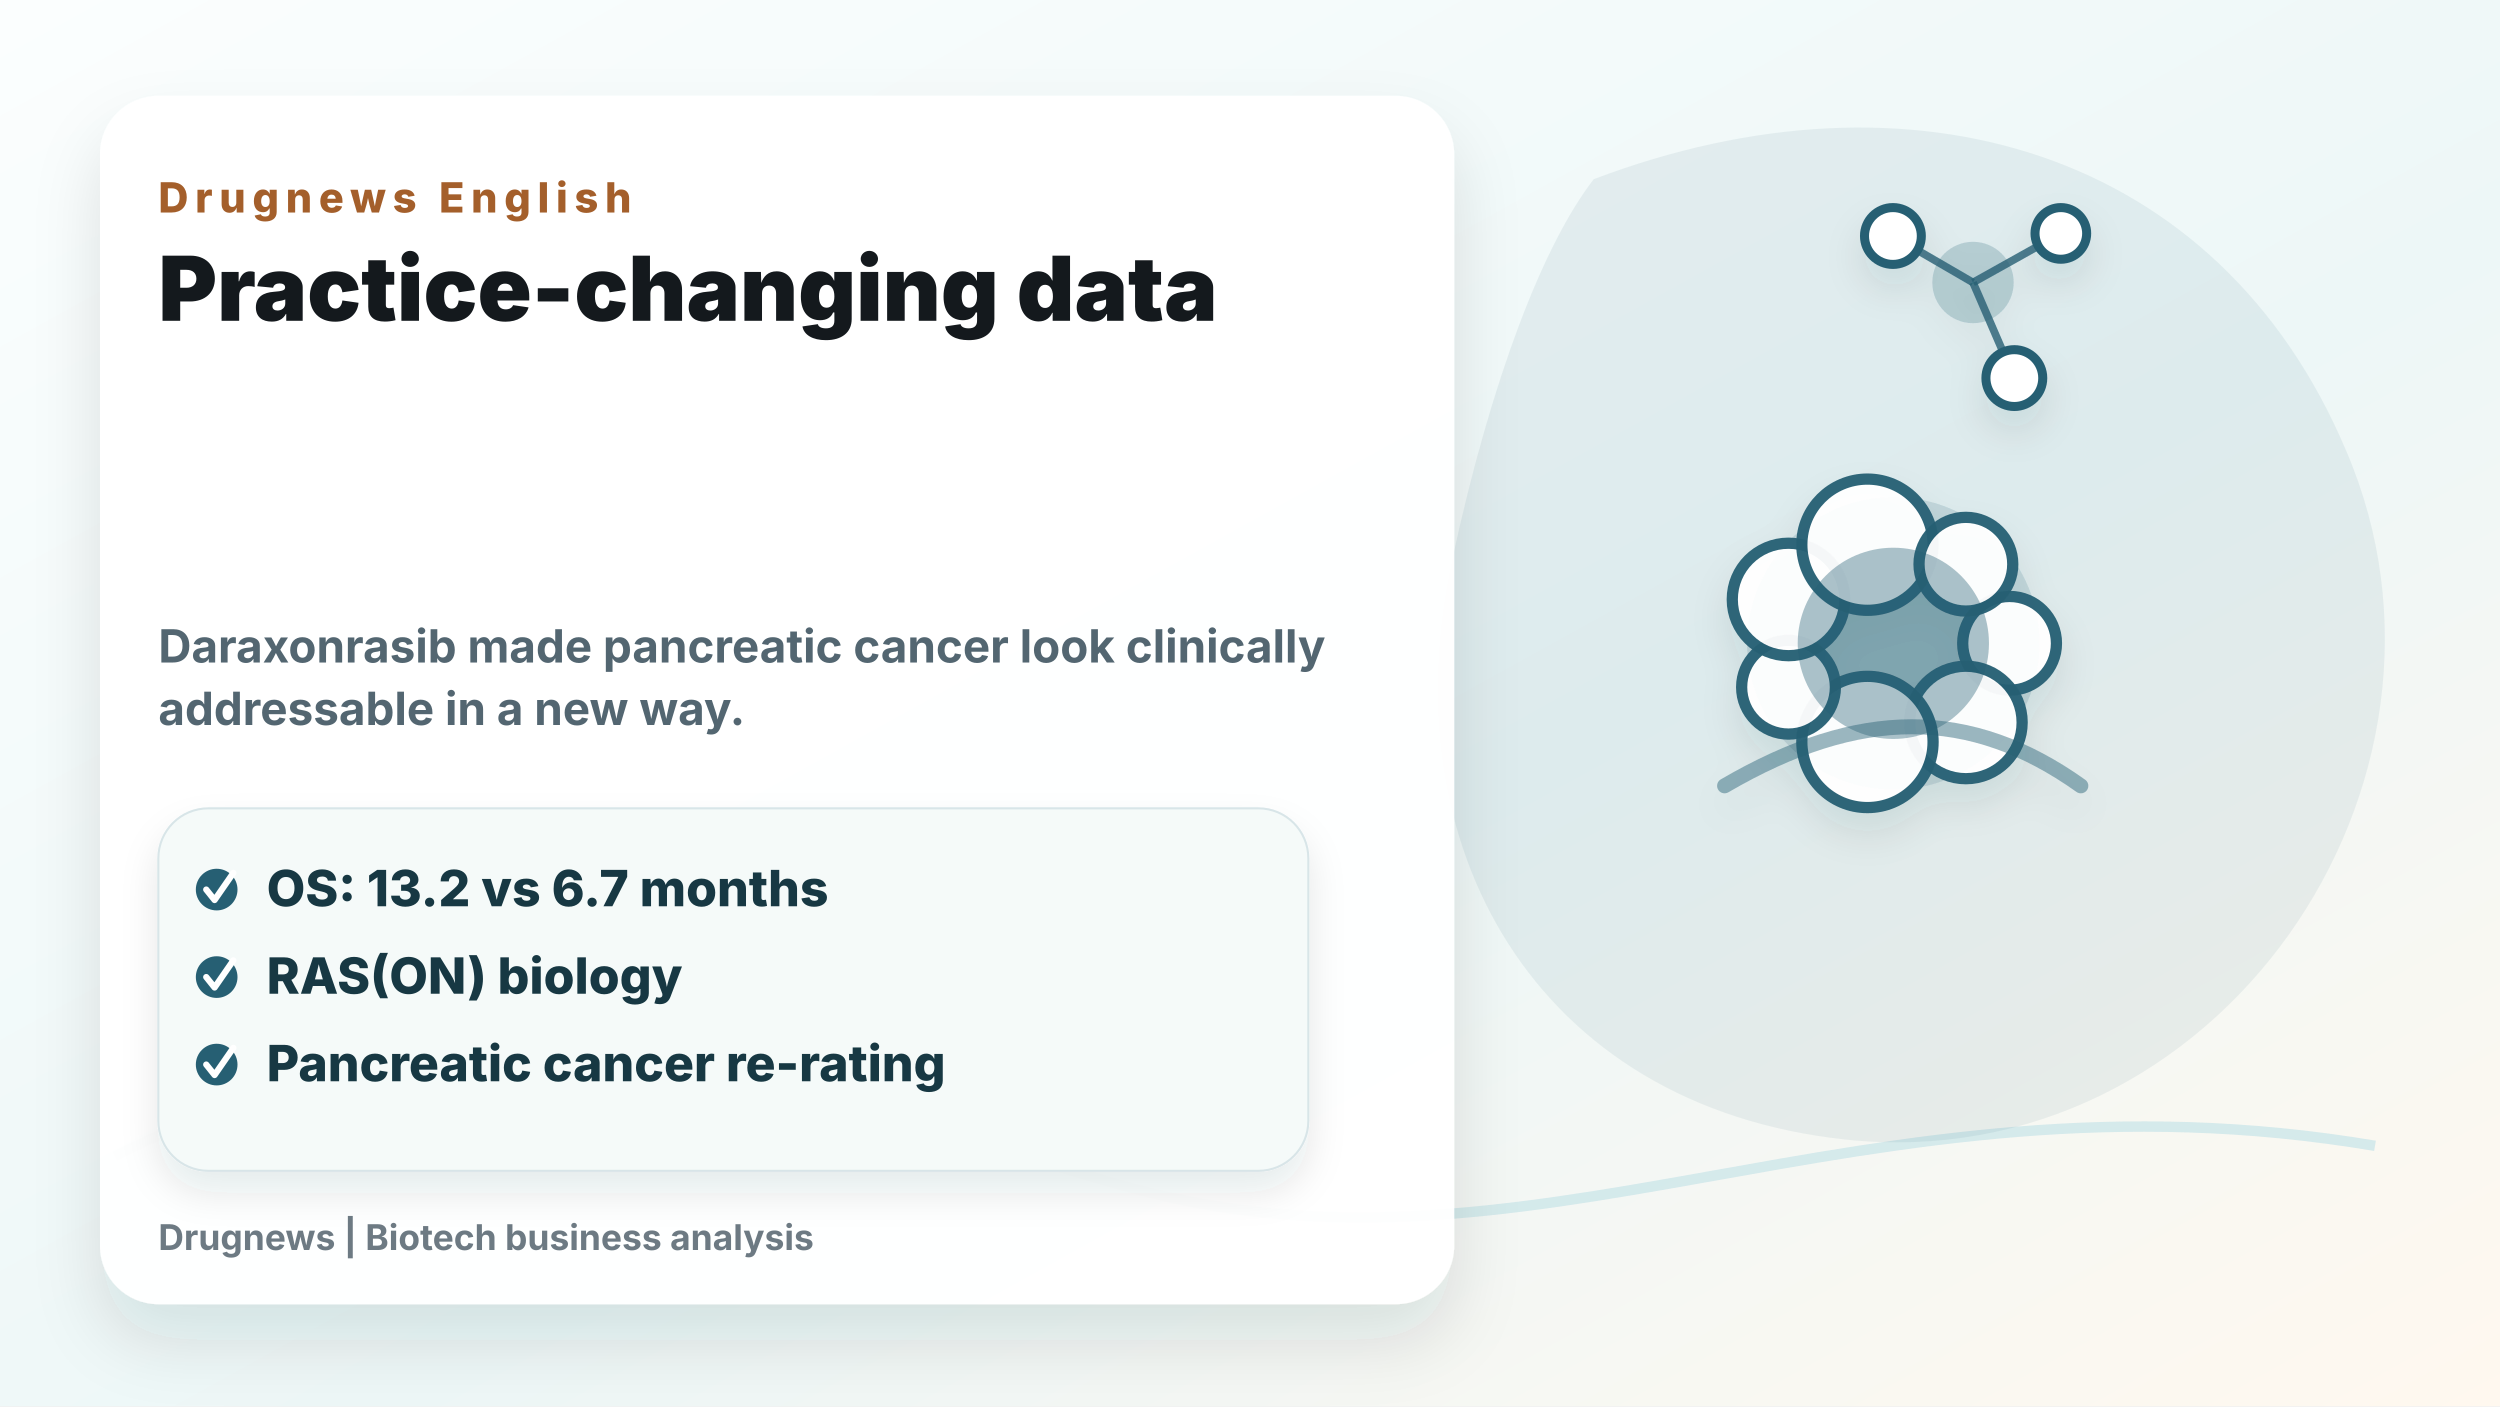
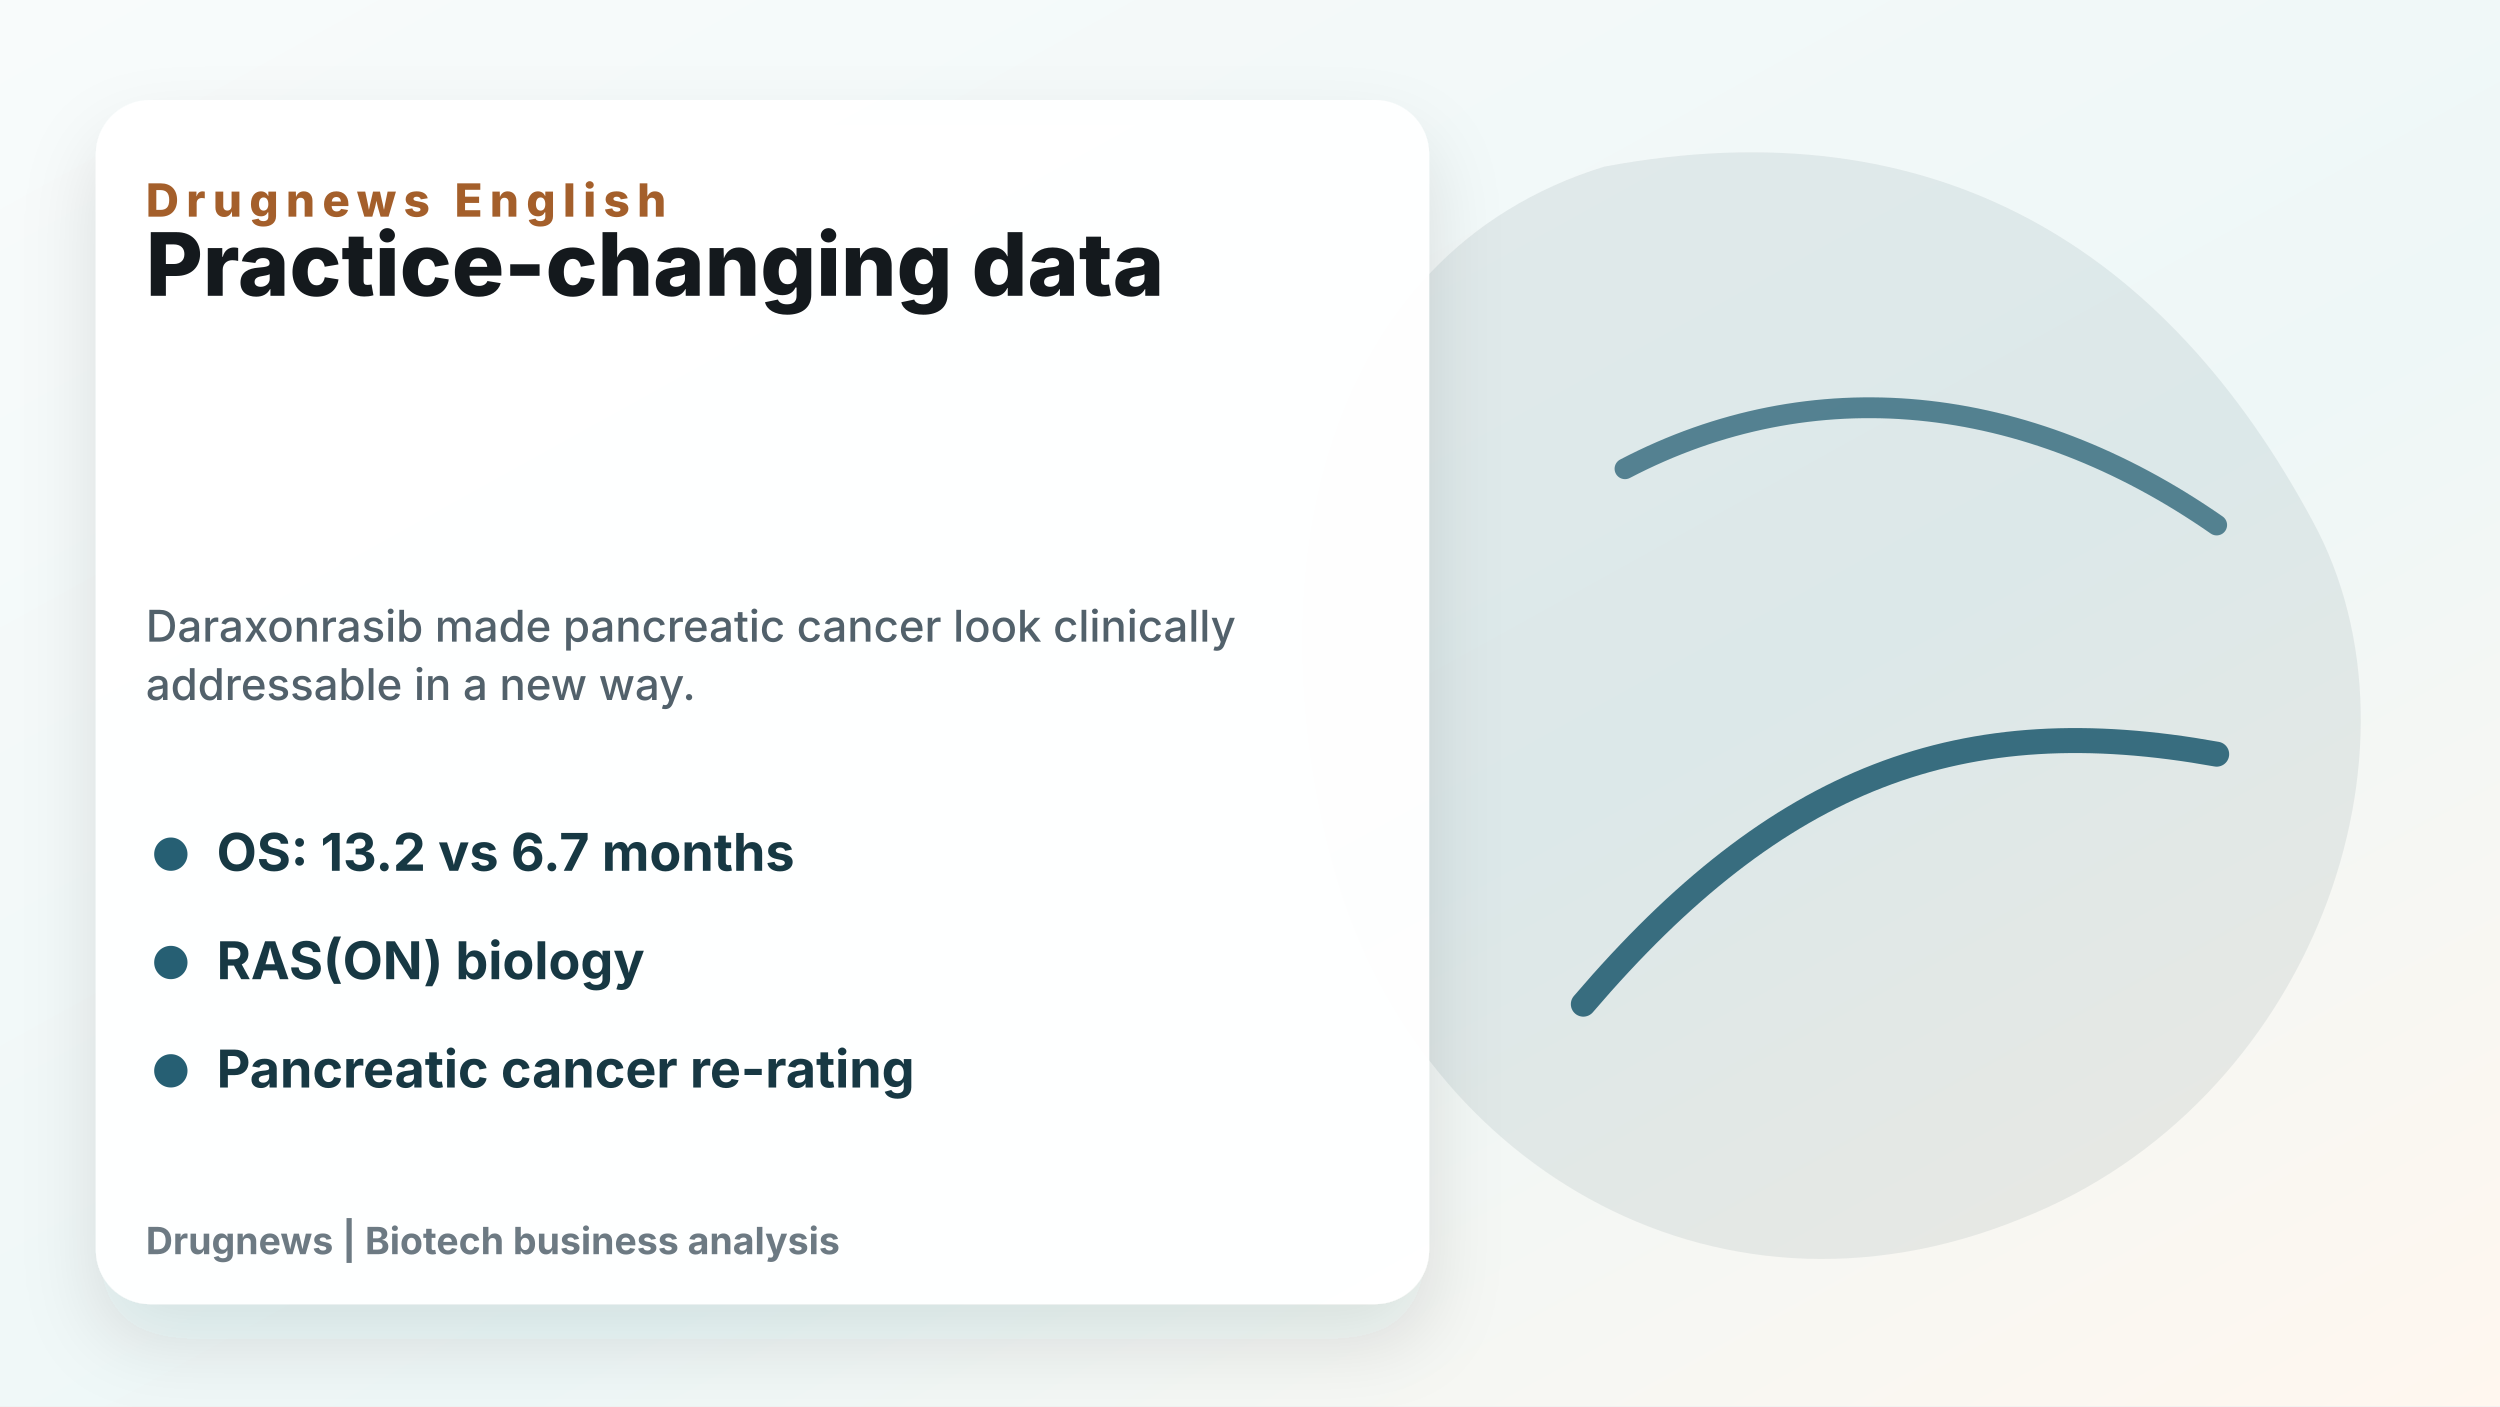
<svg xmlns="http://www.w3.org/2000/svg" width="1200" height="675" viewBox="0 0 1200 675" role="img" aria-label="Practice-changing data">
  <defs>
    <linearGradient id="bg" x1="0" y1="0" x2="1" y2="1">
-       <stop offset="0%" stop-color="#fbfefe" />
-       <stop offset="58%" stop-color="#edf7f7" />
-       <stop offset="100%" stop-color="#fff8ef" />
+       <stop offset="0%" stop-color="#f8fbfb" />
+       <stop offset="60%" stop-color="#eef7f7" />
+       <stop offset="100%" stop-color="#fff7ef" />
    </linearGradient>
    <filter id="shadow" x="-20%" y="-20%" width="140%" height="140%">
-       <feDropShadow dx="0" dy="18" stdDeviation="16" flood-color="#12313c" flood-opacity="0.12" />
-     </filter>
-     <filter id="soft" x="-20%" y="-20%" width="140%" height="140%">
-       <feDropShadow dx="0" dy="10" stdDeviation="9" flood-color="#12313c" flood-opacity="0.10" />
+       <feDropShadow dx="0" dy="18" stdDeviation="18" flood-color="#12313c" flood-opacity="0.12" />
    </filter>
  </defs>
  <style>
-     .label{font:800 20px Inter,Arial,sans-serif;letter-spacing:.16em;text-transform:uppercase;fill:#a45f2b}
-     .title{font:850 43px Inter,Arial,sans-serif;fill:#14191d}
-     .subtitle{font:650 22px Inter,Arial,sans-serif;fill:#536671}
-     .point{font:800 24px Inter,Arial,sans-serif;fill:#173843}
-     .small{font:750 17px Inter,Arial,sans-serif;fill:#6d7a83}
+     .label{font:800 22px Inter,Arial,sans-serif;letter-spacing:.16em;text-transform:uppercase;fill:#a45f2b}
+     .title{font:800 42px Inter,Arial,sans-serif;fill:#14191d}
+     .subtitle{font:500 21px Inter,Arial,sans-serif;fill:#52616b}
+     .point{font:750 25px Inter,Arial,sans-serif;fill:#173843}
+     .small{font:700 18px Inter,Arial,sans-serif;fill:#6d7a83}
  </style>
  <rect width="1200" height="675" fill="url(#bg)" />
-   <path d="M55 555 C237 464 382 524 535 568 C734 626 891 508 1140 550" fill="none" stroke="#cfe7ea" stroke-width="5" opacity=".85" />
-   <path d="M765 86 C918 28 1065 72 1126 216 C1195 376 1064 566 886 547 C736 531 667 405 697 269 C716 181 741 117 765 86Z" fill="#265f73" opacity=".08" />
+   <path d="M770 80 C930 50 1040 120 1110 250 C1170 360 1110 530 970 585 C820 646 678 555 640 416 C602 276 634 122 770 80Z" fill="#12313c" opacity="0.08" />
+   <path d="M760 482 C854 372 942 340 1064 362" fill="none" stroke="#265f73" stroke-width="12" stroke-linecap="round" opacity=".9" />
+   <path d="M780 225 C870 178 972 188 1064 252" fill="none" stroke="#265f73" stroke-width="10" stroke-linecap="round" opacity=".75" />
  <g filter="url(#shadow)">
-     <rect x="48" y="46" width="650" height="580" rx="28" fill="#fff" opacity=".96" />
+     <rect x="46" y="48" width="640" height="578" rx="26" fill="#fff" opacity=".95" />
  </g>
-   <text x="76" y="102" class="label">Drugnews English</text>
-   <text x="76" y="154" class="title" text-anchor="start">Practice-changing data</text>
-   <text x="76" y="318" class="subtitle" text-anchor="start">Daraxonrasib made pancreatic cancer look clinically</text>
-   <text x="76" y="348" class="subtitle" text-anchor="start">addressable in a new way.</text>
-   <g filter="url(#soft)">
-     <rect x="76" y="388" width="552" height="174" rx="24" fill="#f5faf9" stroke="#d8e5e8" />
+   <text x="70" y="104" class="label">Drugnews English</text>
+   <text x="70" y="142" class="title">Practice-changing data</text>
+   <text x="70" y="308" class="subtitle">Daraxonrasib made pancreatic cancer look clinically</text>
+   <text x="70" y="336" class="subtitle">addressable in a new way.</text>
+   <g>
+     <circle cx="82" cy="410" r="8" fill="#265f73" />
+     <text x="104" y="418" class="point">OS: 13.2 vs 6.7 months</text>
  </g>
  <g>
-     <circle cx="104" cy="427" r="10" fill="#265f73" />
-     <path d="M99 427 l4 5 l9 -13" fill="none" stroke="#fff" stroke-width="3" stroke-linecap="round" stroke-linejoin="round" />
-     <text x="128" y="435" class="point">OS: 13.2 vs 6.7 months</text>
+     <circle cx="82" cy="462" r="8" fill="#265f73" />
+     <text x="104" y="470" class="point">RAS(ON) biology</text>
  </g>
  <g>
-     <circle cx="104" cy="469" r="10" fill="#265f73" />
-     <path d="M99 469 l4 5 l9 -13" fill="none" stroke="#fff" stroke-width="3" stroke-linecap="round" stroke-linejoin="round" />
-     <text x="128" y="477" class="point">RAS(ON) biology</text>
+     <circle cx="82" cy="514" r="8" fill="#265f73" />
+     <text x="104" y="522" class="point">Pancreatic cancer re-rating</text>
  </g>
-   <g>
-     <circle cx="104" cy="511" r="10" fill="#265f73" />
-     <path d="M99 511 l4 5 l9 -13" fill="none" stroke="#fff" stroke-width="3" stroke-linecap="round" stroke-linejoin="round" />
-     <text x="128" y="519" class="point">Pancreatic cancer re-rating</text>
-   </g>
-   <text x="76" y="600" class="small">Drugnews | Biotech business analysis</text>
-   <g filter="url(#soft)">
-     <g transform="translate(790 190) scale(0.9)">
-       <circle cx="132" cy="132" r="78" fill="#265f73" opacity=".16" />
-       <circle cx="194.0" cy="132.0" r="25" fill="#fff" stroke="#265f73" stroke-width="6" opacity=".95" />
-       <circle cx="170.7" cy="174.2" r="30" fill="#fff" stroke="#265f73" stroke-width="6" opacity=".95" />
-       <circle cx="118.2" cy="184.6" r="35" fill="#fff" stroke="#265f73" stroke-width="6" opacity=".95" />
-       <circle cx="76.1" cy="155.4" r="25" fill="#fff" stroke="#265f73" stroke-width="6" opacity=".95" />
-       <circle cx="76.1" cy="108.6" r="30" fill="#fff" stroke="#265f73" stroke-width="6" opacity=".95" />
-       <circle cx="118.2" cy="79.4" r="35" fill="#fff" stroke="#265f73" stroke-width="6" opacity=".95" />
-       <circle cx="170.7" cy="89.8" r="25" fill="#fff" stroke="#265f73" stroke-width="6" opacity=".95" />
-       <circle cx="132" cy="132" r="48" fill="#265f73" opacity=".38" stroke="#265f73" stroke-width="6" />
-       <path d="M42 208 c72-42 131-42 190 0" fill="none" stroke="#265f73" stroke-width="8" opacity=".45" stroke-linecap="round" />
-     </g>
-     <g transform="translate(890 86) scale(0.62)">
-       <line x1="30" y1="44" x2="92" y2="80" stroke="#265f73" stroke-width="6" opacity=".8" />
-       <line x1="92" y1="80" x2="160" y2="42" stroke="#265f73" stroke-width="6" opacity=".8" />
-       <line x1="92" y1="80" x2="124" y2="154" stroke="#265f73" stroke-width="6" opacity=".8" />
-       <circle cx="30" cy="44" r="22" fill="#fff" stroke="#265f73" stroke-width="7" />
-       <circle cx="92" cy="80" r="28" fill="#265f73" opacity=".22" stroke="#265f73" stroke-width="7" />
-       <circle cx="160" cy="42" r="20" fill="#fff" stroke="#265f73" stroke-width="7" />
-       <circle cx="124" cy="154" r="22" fill="#fff" stroke="#265f73" stroke-width="7" />
-     </g>
-   </g>
+   <text x="70" y="602" class="small">Drugnews | Biotech business analysis</text>
</svg>
